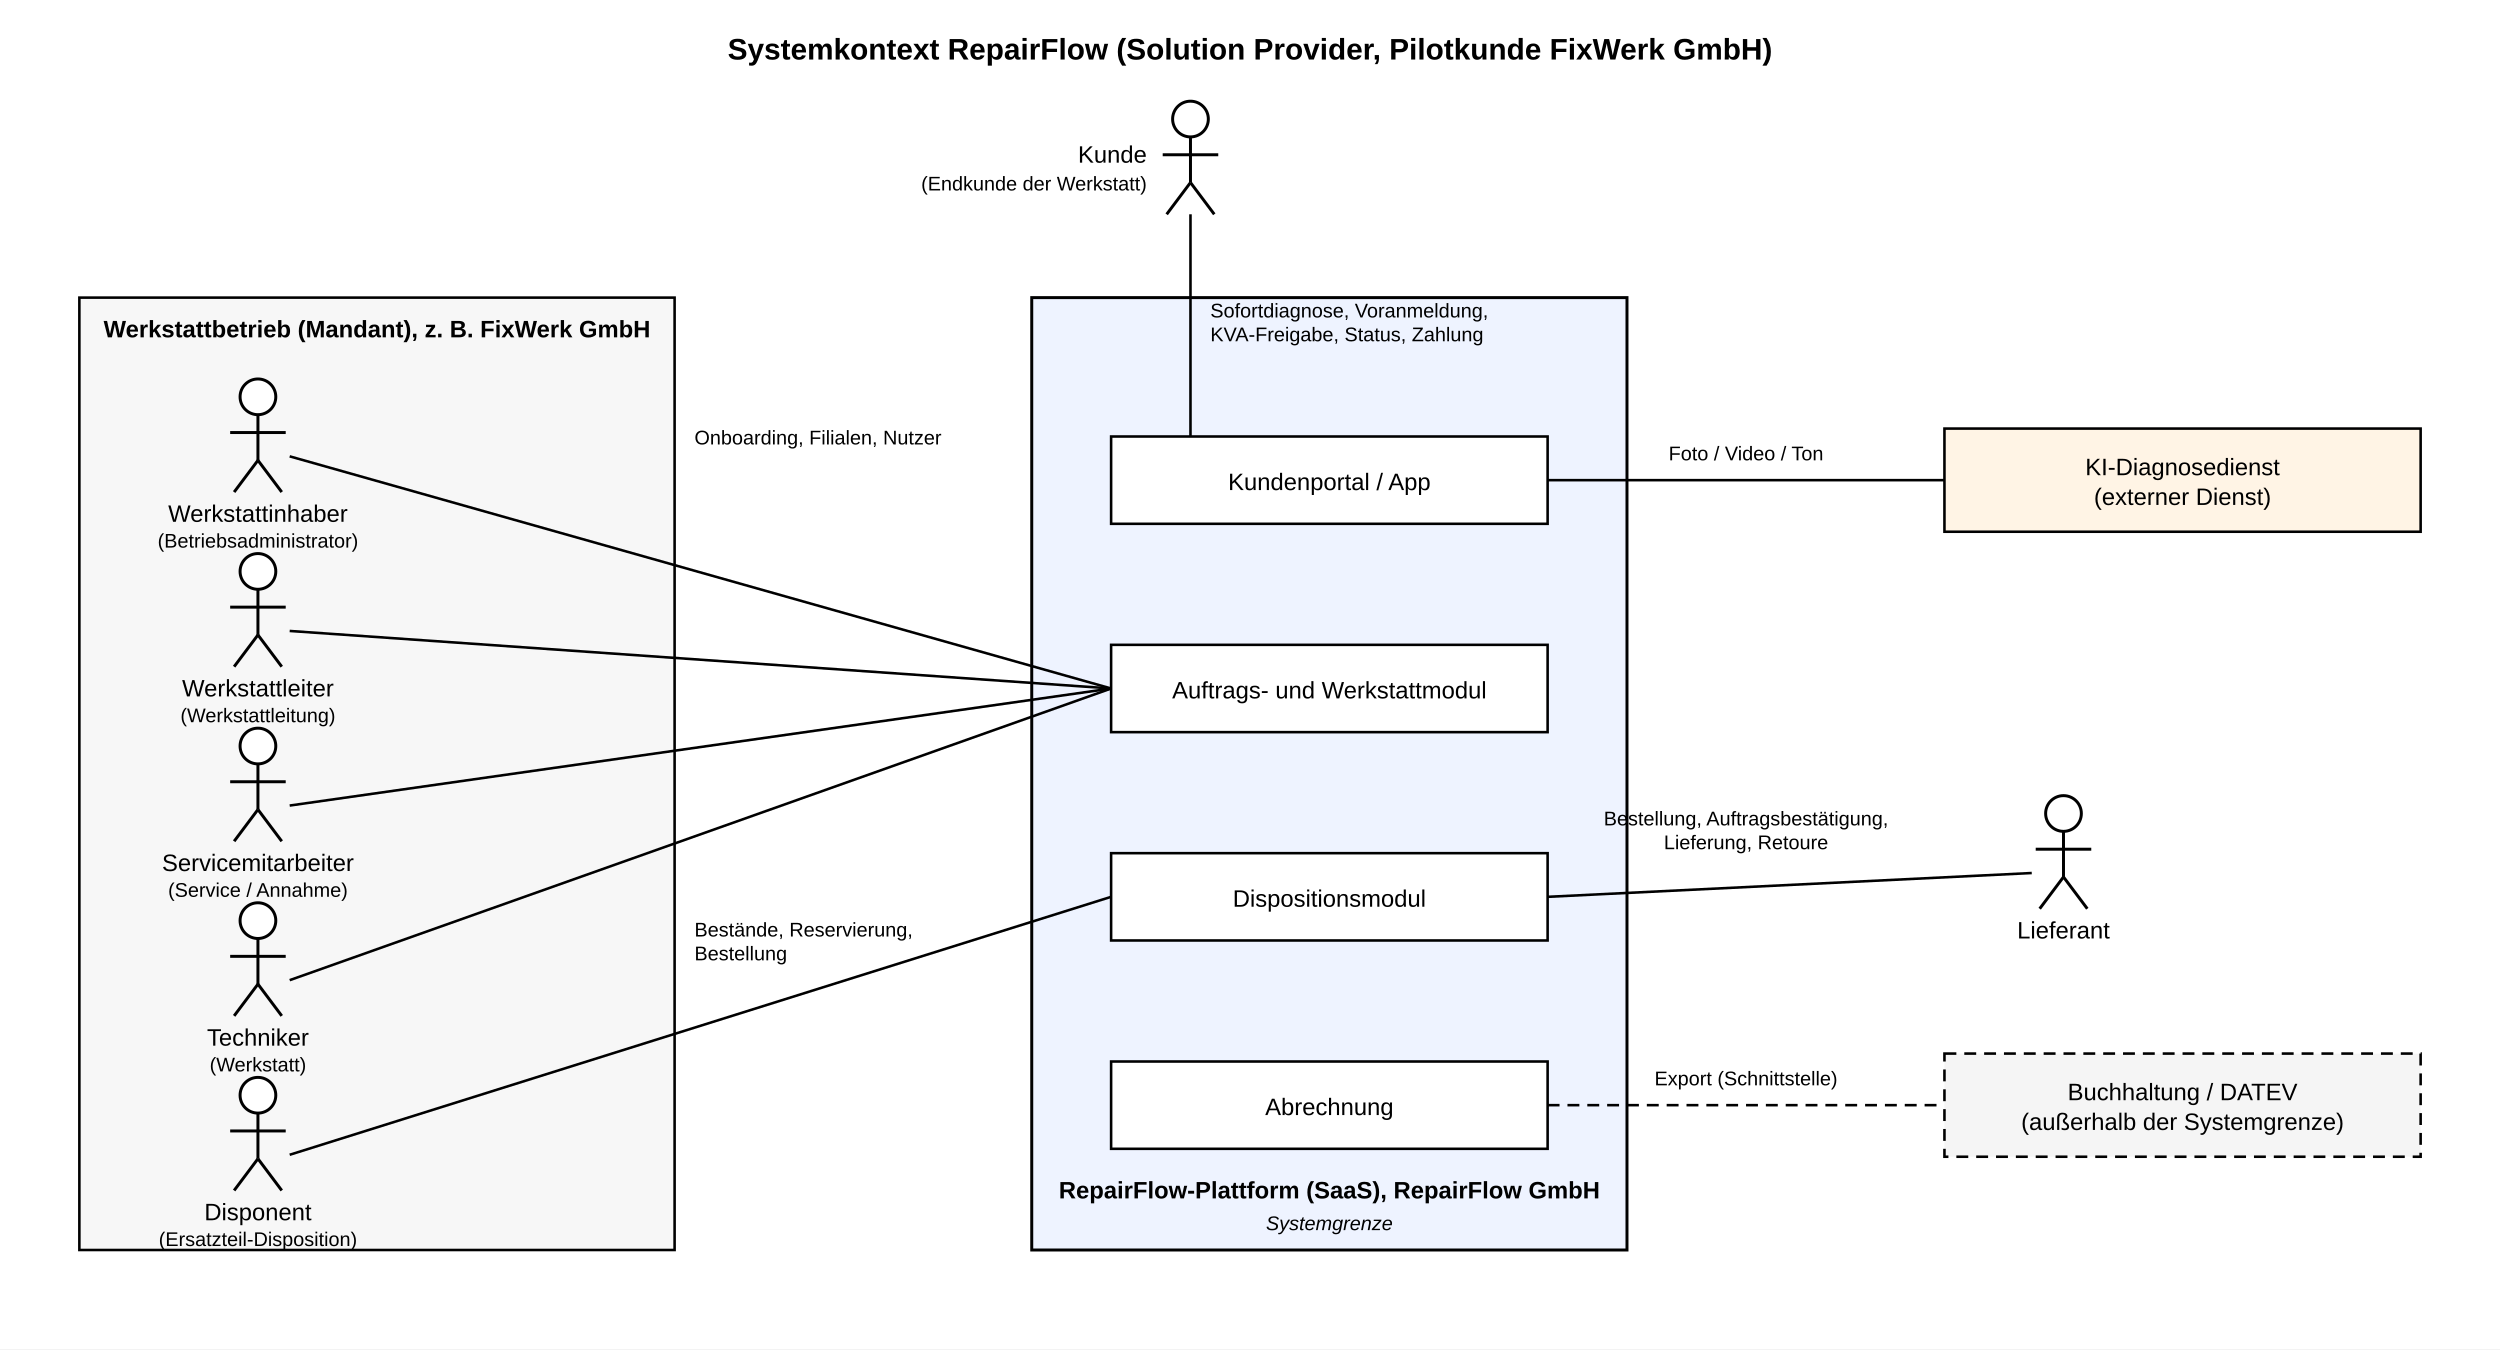
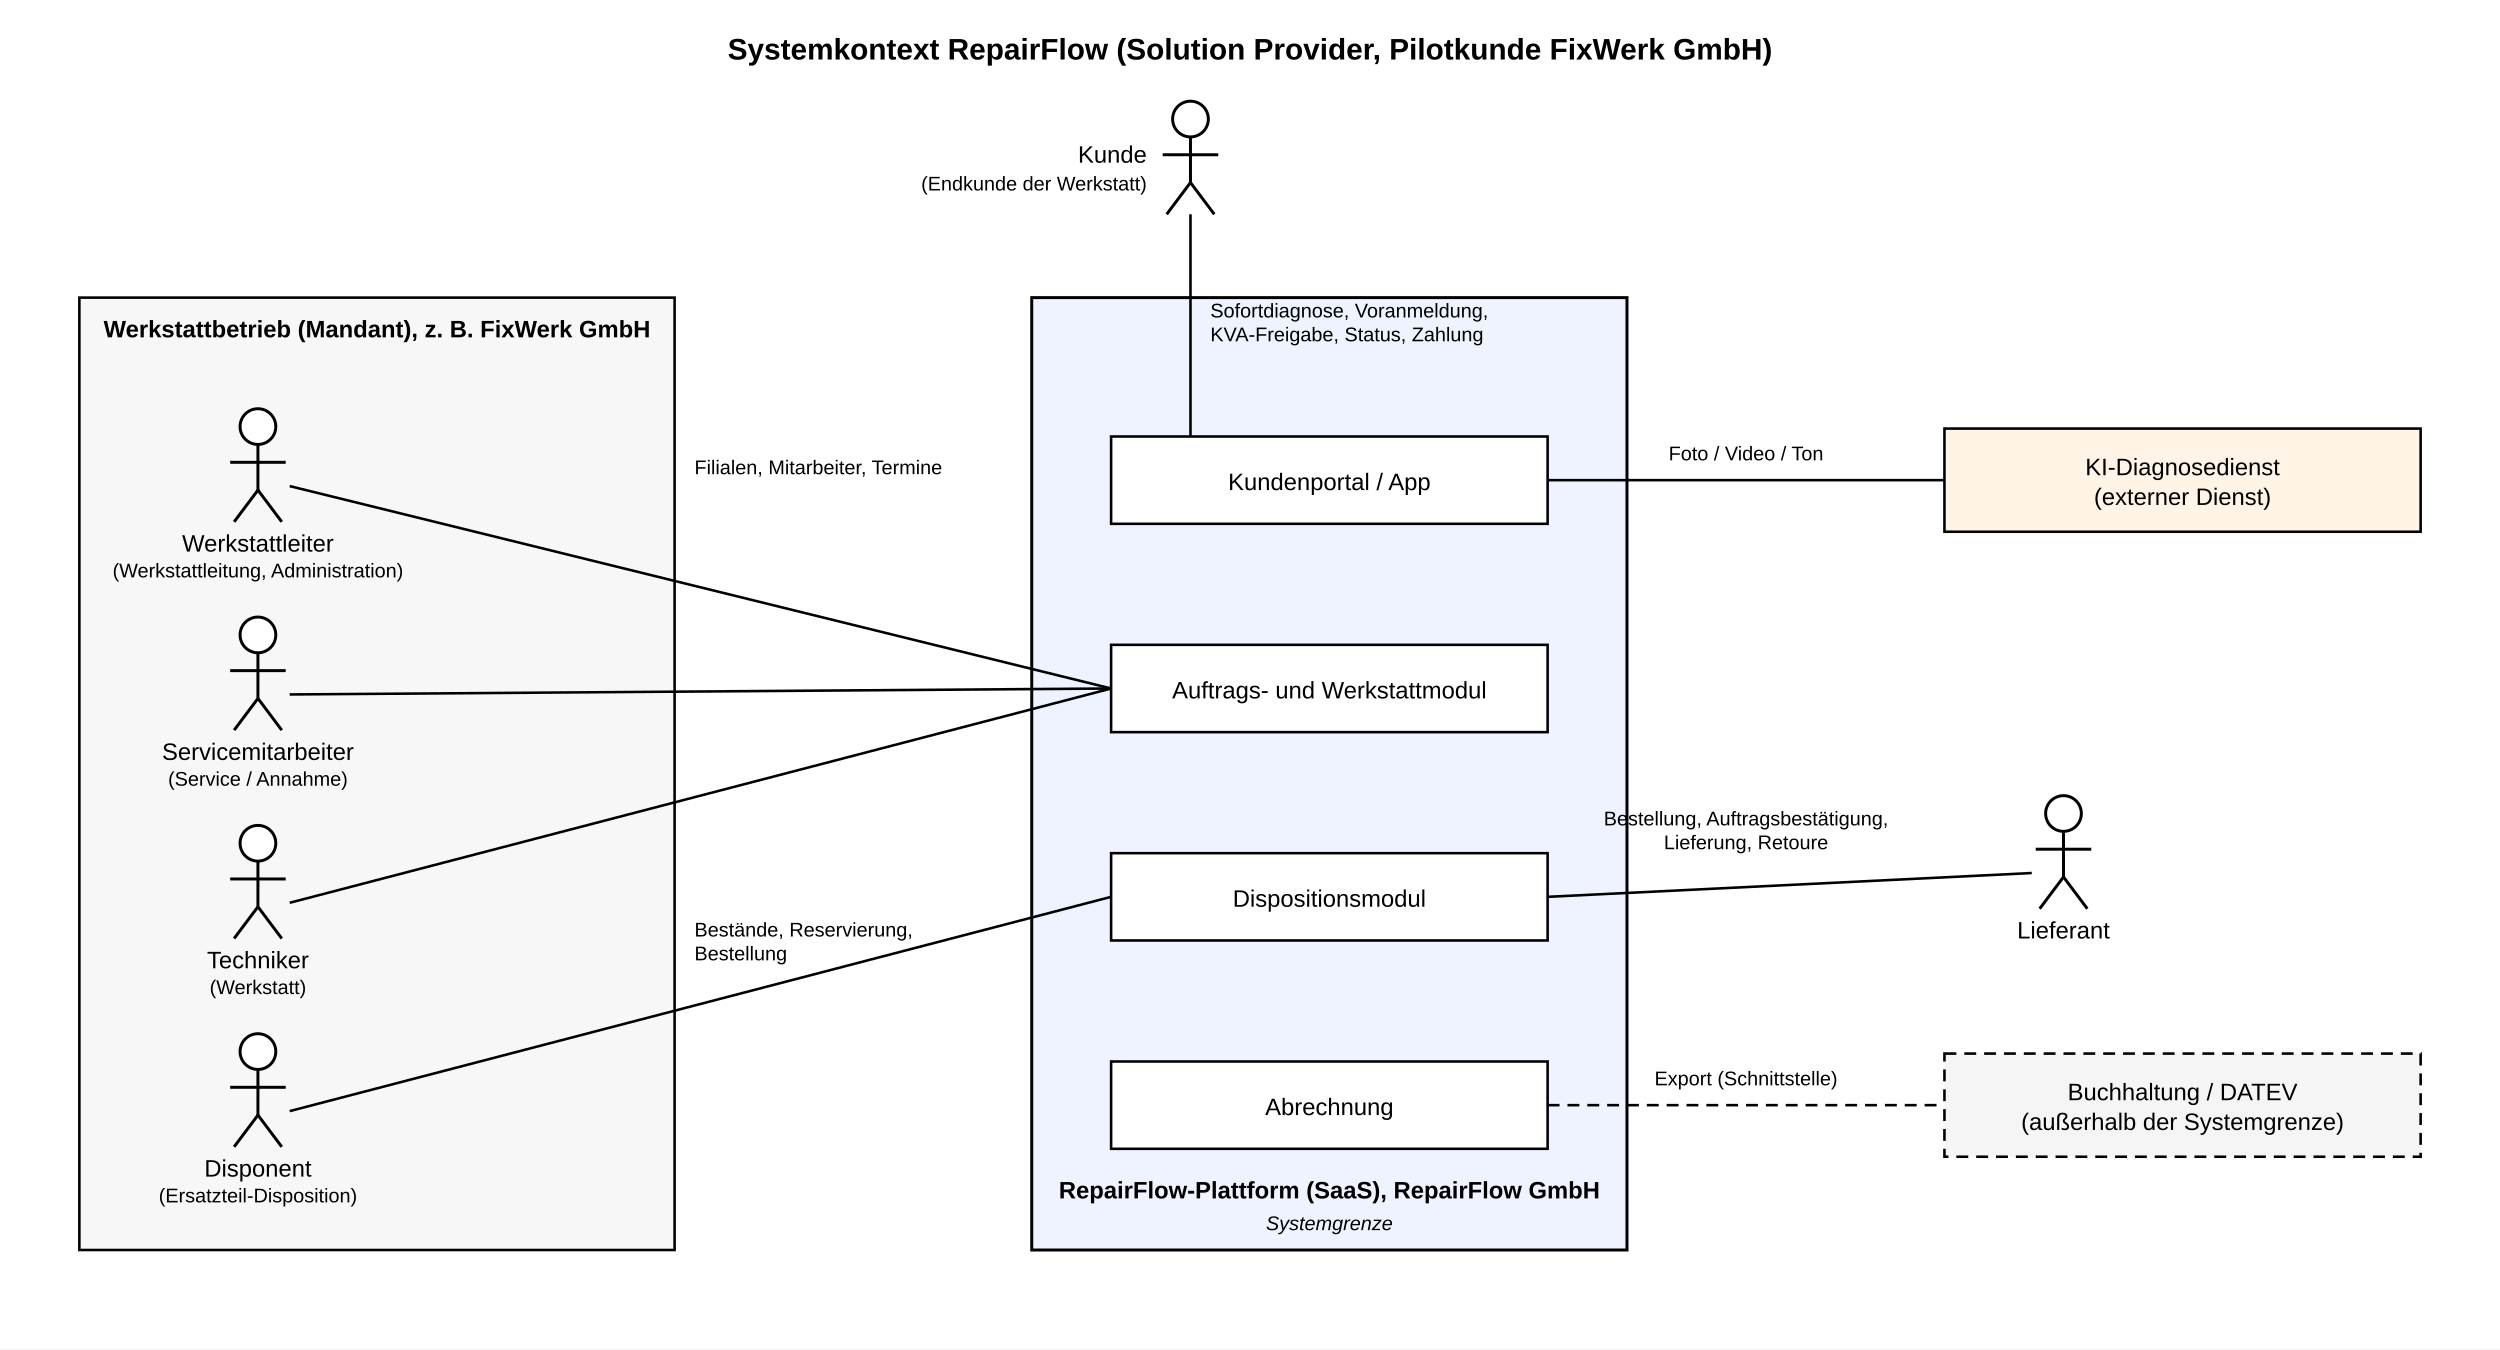
<svg xmlns="http://www.w3.org/2000/svg" width="1260" height="680" viewBox="0 0 1260 680">
  <rect width="100%" height="100%" fill="white" />
  <text x="630.0" y="30" text-anchor="middle" font-size="15" font-weight="bold" font-family="Arial, Helvetica, sans-serif">Systemkontext RepairFlow (Solution Provider, Pilotkunde FixWerk GmbH)</text>
  <rect x="40" y="150" width="300" height="480" fill="#F7F7F7" stroke="black" stroke-width="1.3" />
  <text x="190.0" y="170" text-anchor="middle" font-size="12" font-weight="bold" font-family="Arial, Helvetica, sans-serif">Werkstattbetrieb (Mandant), z. B. FixWerk GmbH</text>
-   <circle cx="130" cy="200" r="9" fill="white" stroke="black" stroke-width="1.5" />
-   <line x1="130" y1="209" x2="130" y2="232" stroke="black" stroke-width="1.5" />
-   <line x1="116" y1="218" x2="144" y2="218" stroke="black" stroke-width="1.5" />
-   <line x1="130" y1="232" x2="118" y2="248" stroke="black" stroke-width="1.5" />
-   <line x1="130" y1="232" x2="142" y2="248" stroke="black" stroke-width="1.5" />
-   <text x="130" y="263" text-anchor="middle" font-size="12" font-family="Arial, Helvetica, sans-serif">Werkstattinhaber</text>
-   <text x="130" y="276" text-anchor="middle" font-size="10" font-family="Arial, Helvetica, sans-serif">(Betriebsadministrator)</text>
-   <circle cx="130" cy="288" r="9" fill="white" stroke="black" stroke-width="1.5" />
-   <line x1="130" y1="297" x2="130" y2="320" stroke="black" stroke-width="1.5" />
-   <line x1="116" y1="306" x2="144" y2="306" stroke="black" stroke-width="1.5" />
-   <line x1="130" y1="320" x2="118" y2="336" stroke="black" stroke-width="1.5" />
-   <line x1="130" y1="320" x2="142" y2="336" stroke="black" stroke-width="1.5" />
-   <text x="130" y="351" text-anchor="middle" font-size="12" font-family="Arial, Helvetica, sans-serif">Werkstattleiter</text>
-   <text x="130" y="364" text-anchor="middle" font-size="10" font-family="Arial, Helvetica, sans-serif">(Werkstattleitung)</text>
-   <circle cx="130" cy="376" r="9" fill="white" stroke="black" stroke-width="1.5" />
-   <line x1="130" y1="385" x2="130" y2="408" stroke="black" stroke-width="1.5" />
-   <line x1="116" y1="394" x2="144" y2="394" stroke="black" stroke-width="1.5" />
-   <line x1="130" y1="408" x2="118" y2="424" stroke="black" stroke-width="1.5" />
-   <line x1="130" y1="408" x2="142" y2="424" stroke="black" stroke-width="1.5" />
-   <text x="130" y="439" text-anchor="middle" font-size="12" font-family="Arial, Helvetica, sans-serif">Servicemitarbeiter</text>
-   <text x="130" y="452" text-anchor="middle" font-size="10" font-family="Arial, Helvetica, sans-serif">(Service / Annahme)</text>
-   <circle cx="130" cy="464" r="9" fill="white" stroke="black" stroke-width="1.5" />
-   <line x1="130" y1="473" x2="130" y2="496" stroke="black" stroke-width="1.5" />
-   <line x1="116" y1="482" x2="144" y2="482" stroke="black" stroke-width="1.5" />
-   <line x1="130" y1="496" x2="118" y2="512" stroke="black" stroke-width="1.5" />
-   <line x1="130" y1="496" x2="142" y2="512" stroke="black" stroke-width="1.5" />
-   <text x="130" y="527" text-anchor="middle" font-size="12" font-family="Arial, Helvetica, sans-serif">Techniker</text>
-   <text x="130" y="540" text-anchor="middle" font-size="10" font-family="Arial, Helvetica, sans-serif">(Werkstatt)</text>
-   <circle cx="130" cy="552" r="9" fill="white" stroke="black" stroke-width="1.5" />
-   <line x1="130" y1="561" x2="130" y2="584" stroke="black" stroke-width="1.5" />
-   <line x1="116" y1="570" x2="144" y2="570" stroke="black" stroke-width="1.5" />
-   <line x1="130" y1="584" x2="118" y2="600" stroke="black" stroke-width="1.5" />
-   <line x1="130" y1="584" x2="142" y2="600" stroke="black" stroke-width="1.5" />
-   <text x="130" y="615" text-anchor="middle" font-size="12" font-family="Arial, Helvetica, sans-serif">Disponent</text>
-   <text x="130" y="628" text-anchor="middle" font-size="10" font-family="Arial, Helvetica, sans-serif">(Ersatzteil-Disposition)</text>
+   <circle cx="130" cy="215" r="9" fill="white" stroke="black" stroke-width="1.5" />
+   <line x1="130" y1="224" x2="130" y2="247" stroke="black" stroke-width="1.5" />
+   <line x1="116" y1="233" x2="144" y2="233" stroke="black" stroke-width="1.5" />
+   <line x1="130" y1="247" x2="118" y2="263" stroke="black" stroke-width="1.5" />
+   <line x1="130" y1="247" x2="142" y2="263" stroke="black" stroke-width="1.5" />
+   <text x="130" y="278" text-anchor="middle" font-size="12" font-family="Arial, Helvetica, sans-serif">Werkstattleiter</text>
+   <text x="130" y="291" text-anchor="middle" font-size="10" font-family="Arial, Helvetica, sans-serif">(Werkstattleitung, Administration)</text>
+   <circle cx="130" cy="320" r="9" fill="white" stroke="black" stroke-width="1.5" />
+   <line x1="130" y1="329" x2="130" y2="352" stroke="black" stroke-width="1.5" />
+   <line x1="116" y1="338" x2="144" y2="338" stroke="black" stroke-width="1.5" />
+   <line x1="130" y1="352" x2="118" y2="368" stroke="black" stroke-width="1.5" />
+   <line x1="130" y1="352" x2="142" y2="368" stroke="black" stroke-width="1.5" />
+   <text x="130" y="383" text-anchor="middle" font-size="12" font-family="Arial, Helvetica, sans-serif">Servicemitarbeiter</text>
+   <text x="130" y="396" text-anchor="middle" font-size="10" font-family="Arial, Helvetica, sans-serif">(Service / Annahme)</text>
+   <circle cx="130" cy="425" r="9" fill="white" stroke="black" stroke-width="1.5" />
+   <line x1="130" y1="434" x2="130" y2="457" stroke="black" stroke-width="1.5" />
+   <line x1="116" y1="443" x2="144" y2="443" stroke="black" stroke-width="1.5" />
+   <line x1="130" y1="457" x2="118" y2="473" stroke="black" stroke-width="1.5" />
+   <line x1="130" y1="457" x2="142" y2="473" stroke="black" stroke-width="1.5" />
+   <text x="130" y="488" text-anchor="middle" font-size="12" font-family="Arial, Helvetica, sans-serif">Techniker</text>
+   <text x="130" y="501" text-anchor="middle" font-size="10" font-family="Arial, Helvetica, sans-serif">(Werkstatt)</text>
+   <circle cx="130" cy="530" r="9" fill="white" stroke="black" stroke-width="1.5" />
+   <line x1="130" y1="539" x2="130" y2="562" stroke="black" stroke-width="1.5" />
+   <line x1="116" y1="548" x2="144" y2="548" stroke="black" stroke-width="1.5" />
+   <line x1="130" y1="562" x2="118" y2="578" stroke="black" stroke-width="1.5" />
+   <line x1="130" y1="562" x2="142" y2="578" stroke="black" stroke-width="1.5" />
+   <text x="130" y="593" text-anchor="middle" font-size="12" font-family="Arial, Helvetica, sans-serif">Disponent</text>
+   <text x="130" y="606" text-anchor="middle" font-size="10" font-family="Arial, Helvetica, sans-serif">(Ersatzteil-Disposition)</text>
  <rect x="520" y="150" width="300" height="480" fill="#EEF3FF" stroke="black" stroke-width="1.5" />
  <text x="670.0" y="604" text-anchor="middle" font-size="12" font-weight="bold" font-family="Arial, Helvetica, sans-serif">RepairFlow-Plattform (SaaS), RepairFlow GmbH</text>
  <text x="670.0" y="620" text-anchor="middle" font-size="10" font-style="italic" font-family="Arial, Helvetica, sans-serif">Systemgrenze</text>
  <rect x="560" y="220" width="220" height="44" fill="white" stroke="black" stroke-width="1.3" />
  <text x="670.0" y="247.0" text-anchor="middle" font-size="12" font-family="Arial, Helvetica, sans-serif">Kundenportal / App</text>
  <rect x="560" y="325" width="220" height="44" fill="white" stroke="black" stroke-width="1.3" />
  <text x="670.0" y="352.0" text-anchor="middle" font-size="12" font-family="Arial, Helvetica, sans-serif">Auftrags- und Werkstattmodul</text>
  <rect x="560" y="430" width="220" height="44" fill="white" stroke="black" stroke-width="1.3" />
  <text x="670.0" y="457.0" text-anchor="middle" font-size="12" font-family="Arial, Helvetica, sans-serif">Dispositionsmodul</text>
  <rect x="560" y="535" width="220" height="44" fill="white" stroke="black" stroke-width="1.3" />
  <text x="670.0" y="562.0" text-anchor="middle" font-size="12" font-family="Arial, Helvetica, sans-serif">Abrechnung</text>
  <circle cx="600" cy="60" r="9" fill="white" stroke="black" stroke-width="1.5" />
  <line x1="600" y1="69" x2="600" y2="92" stroke="black" stroke-width="1.5" />
  <line x1="586" y1="78" x2="614" y2="78" stroke="black" stroke-width="1.5" />
  <line x1="600" y1="92" x2="588" y2="108" stroke="black" stroke-width="1.5" />
  <line x1="600" y1="92" x2="612" y2="108" stroke="black" stroke-width="1.5" />
  <text x="578" y="82" text-anchor="end" font-size="12" font-family="Arial, Helvetica, sans-serif">Kunde</text>
  <text x="578" y="96" text-anchor="end" font-size="10" font-family="Arial, Helvetica, sans-serif">(Endkunde der Werkstatt)</text>
  <line x1="600" y1="108" x2="600" y2="220" stroke="black" stroke-width="1.3" />
  <text x="610" y="160" text-anchor="start" font-size="10" font-family="Arial, Helvetica, sans-serif">Sofortdiagnose, Voranmeldung,</text>
  <text x="610" y="172" text-anchor="start" font-size="10" font-family="Arial, Helvetica, sans-serif">KVA-Freigabe, Status, Zahlung</text>
-   <line x1="146" y1="230" x2="560" y2="347.0" stroke="black" stroke-width="1.3" />
-   <text x="350" y="224" text-anchor="start" font-size="10" font-family="Arial, Helvetica, sans-serif">Onboarding, Filialen, Nutzer</text>
-   <line x1="146" y1="318" x2="560" y2="347.0" stroke="black" stroke-width="1.3" />
-   <line x1="146" y1="406" x2="560" y2="347.0" stroke="black" stroke-width="1.3" />
-   <line x1="146" y1="494" x2="560" y2="347.0" stroke="black" stroke-width="1.3" />
-   <line x1="146" y1="582" x2="560" y2="452.0" stroke="black" stroke-width="1.3" />
+   <line x1="146" y1="245" x2="560" y2="347.0" stroke="black" stroke-width="1.3" />
+   <text x="350" y="239" text-anchor="start" font-size="10" font-family="Arial, Helvetica, sans-serif">Filialen, Mitarbeiter, Termine</text>
+   <line x1="146" y1="350" x2="560" y2="347.0" stroke="black" stroke-width="1.3" />
+   <line x1="146" y1="455" x2="560" y2="347.0" stroke="black" stroke-width="1.3" />
+   <line x1="146" y1="560" x2="560" y2="452.0" stroke="black" stroke-width="1.3" />
  <text x="350" y="472.0" text-anchor="start" font-size="10" font-family="Arial, Helvetica, sans-serif">Bestände, Reservierung,</text>
  <text x="350" y="484.0" text-anchor="start" font-size="10" font-family="Arial, Helvetica, sans-serif">Bestellung</text>
  <rect x="980" y="216" width="240" height="52" fill="#FFF4E5" stroke="black" stroke-width="1.3" />
  <text x="1100.0" y="239.5" text-anchor="middle" font-size="12" font-family="Arial, Helvetica, sans-serif">KI-Diagnosedienst</text>
  <text x="1100.0" y="254.5" text-anchor="middle" font-size="12" font-family="Arial, Helvetica, sans-serif">(externer Dienst)</text>
  <line x1="780" y1="242.0" x2="980" y2="242" stroke="black" stroke-width="1.3" />
  <text x="880.0" y="232" text-anchor="middle" font-size="10" font-family="Arial, Helvetica, sans-serif">Foto / Video / Ton</text>
  <circle cx="1040" cy="410" r="9" fill="white" stroke="black" stroke-width="1.5" />
  <line x1="1040" y1="419" x2="1040" y2="442" stroke="black" stroke-width="1.5" />
  <line x1="1026" y1="428" x2="1054" y2="428" stroke="black" stroke-width="1.5" />
  <line x1="1040" y1="442" x2="1028" y2="458" stroke="black" stroke-width="1.5" />
  <line x1="1040" y1="442" x2="1052" y2="458" stroke="black" stroke-width="1.5" />
  <text x="1040" y="473" text-anchor="middle" font-size="12" font-family="Arial, Helvetica, sans-serif">Lieferant</text>
  <line x1="780" y1="452.0" x2="1024" y2="440" stroke="black" stroke-width="1.3" />
  <text x="880.0" y="416" text-anchor="middle" font-size="10" font-family="Arial, Helvetica, sans-serif">Bestellung, Auftragsbestätigung,</text>
  <text x="880.0" y="428" text-anchor="middle" font-size="10" font-family="Arial, Helvetica, sans-serif">Lieferung, Retoure</text>
  <rect x="980" y="531" width="240" height="52" fill="#F5F5F5" stroke="black" stroke-width="1.3" stroke-dasharray="6,4" />
  <text x="1100.0" y="554.5" text-anchor="middle" font-size="12" font-family="Arial, Helvetica, sans-serif">Buchhaltung / DATEV</text>
  <text x="1100.0" y="569.5" text-anchor="middle" font-size="12" font-family="Arial, Helvetica, sans-serif">(außerhalb der Systemgrenze)</text>
  <line x1="780" y1="557.0" x2="980" y2="557" stroke="black" stroke-width="1.3" stroke-dasharray="6,4" />
  <text x="880.0" y="547" text-anchor="middle" font-size="10" font-family="Arial, Helvetica, sans-serif">Export (Schnittstelle)</text>
</svg>
